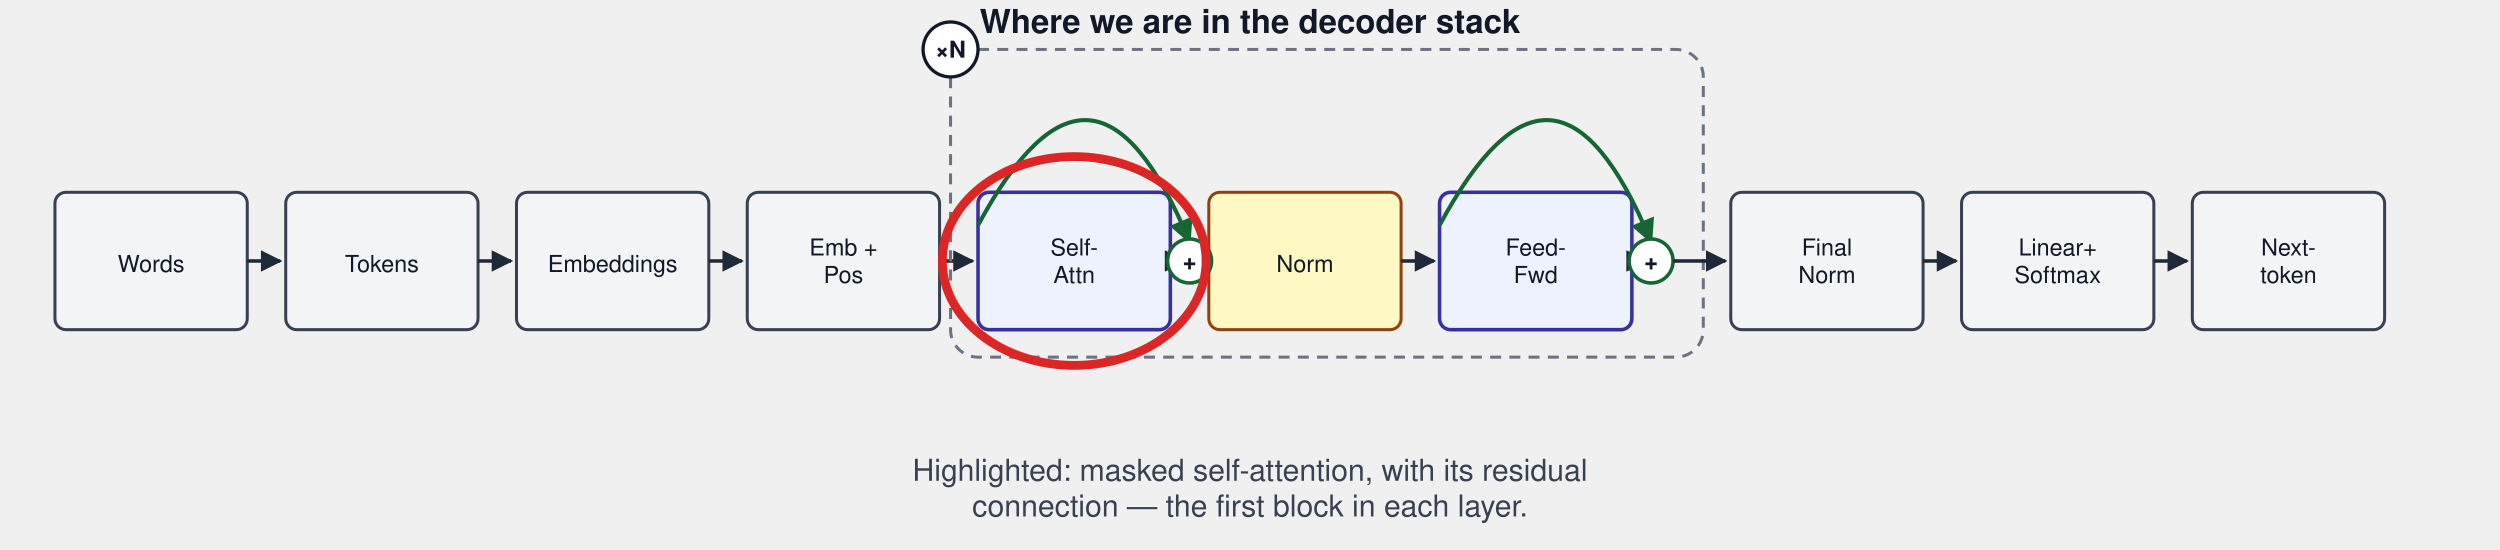
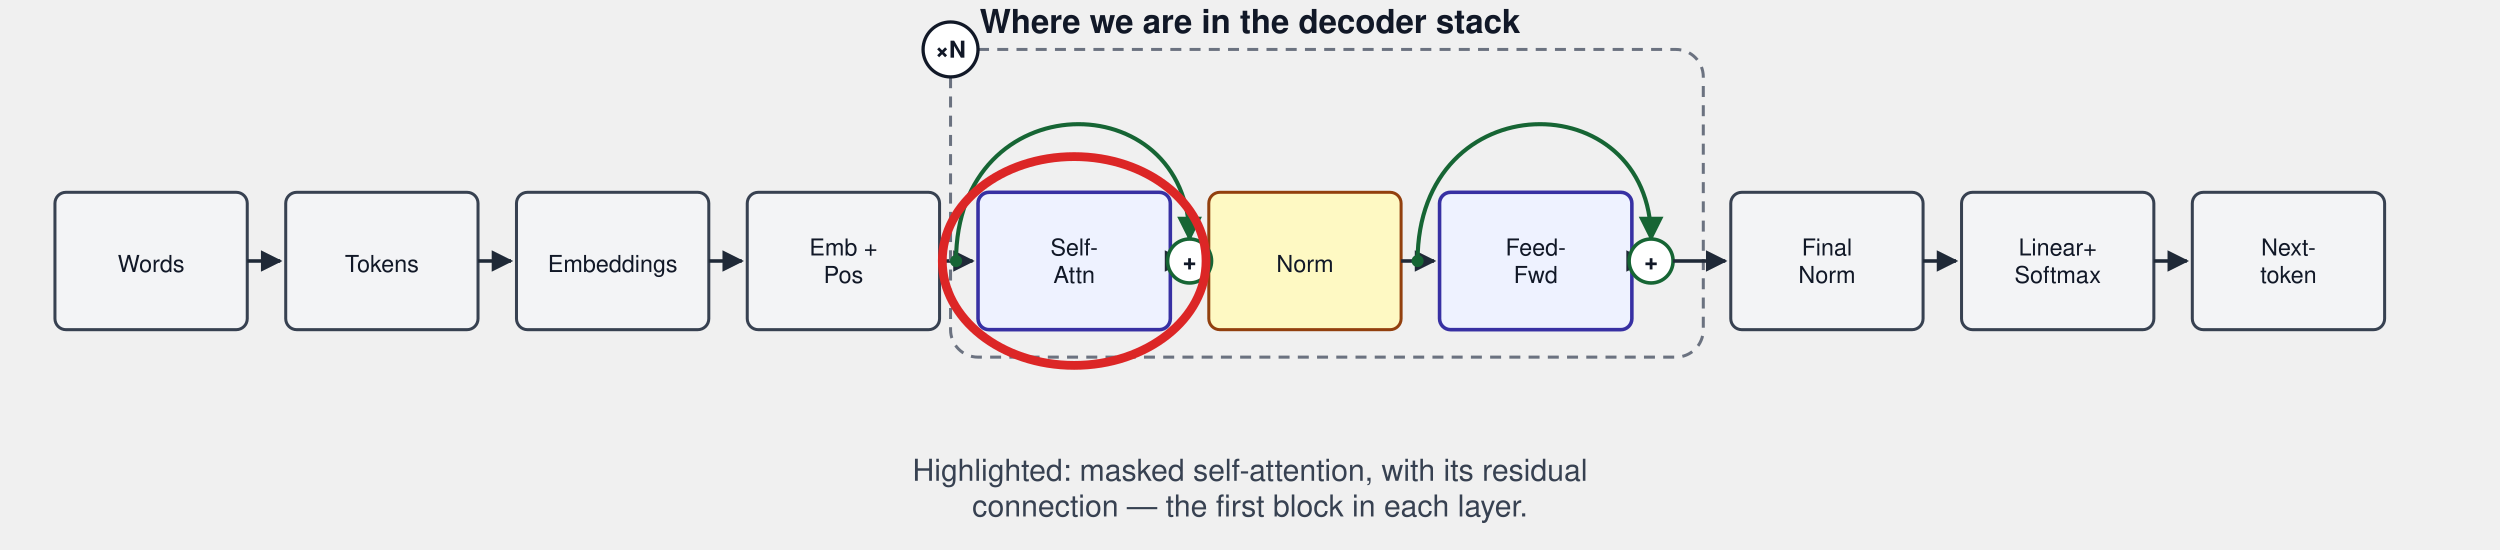
<svg xmlns="http://www.w3.org/2000/svg" viewBox="0 0 910 200" font-family="Helvetica, Arial, sans-serif">
  <defs>
    <marker id="ah-arrow2" viewBox="0 0 10 10" refX="9" refY="5" markerWidth="6" markerHeight="6" orient="auto-start-reverse">
      <path d="M 0 0 L 10 5 L 0 10 z" fill="#1f2937" />
    </marker>
    <marker id="ah-res2" viewBox="0 0 10 10" refX="9" refY="5" markerWidth="6" markerHeight="6" orient="auto-start-reverse">
      <path d="M 0 0 L 10 5 L 0 10 z" fill="#166534" />
    </marker>
  </defs>
  <style>
    .block { fill: #eef2ff; stroke: #3730a3; stroke-width: 1.3; }
    .addnorm { fill: #fef9c3; stroke: #92400e; stroke-width: 1.1; }
    .io { fill: #f3f4f6; stroke: #374151; stroke-width: 1.1; }
    .lbl-t { font-size: 12px; fill: #111827; text-anchor: middle; }
    .lbl-sm { font-size: 8.5px; fill: #111827; text-anchor: middle; }
    .cap { font-size: 11px; fill: #374151; text-anchor: middle; }
    .arr { stroke: #1f2937; stroke-width: 1.3; fill: none; marker-end: url(#ah-arrow2); }
    .res-arr { stroke: #166534; stroke-width: 1.5; fill: none; marker-end: url(#ah-res2); }
    .sum { fill: #ffffff; stroke: #166534; stroke-width: 1.3; }
    .hl { fill: none; stroke: #dc2626; stroke-width: 3.2; }
  </style>
  <text x="455" y="12" class="lbl-t" font-weight="600">Where we are in the decoder stack</text>
  <rect x="20" y="70" width="70" height="50" rx="4" class="io" />
  <text x="55" y="99" class="lbl-sm">Words</text>
  <rect x="104" y="70" width="70" height="50" rx="4" class="io" />
  <text x="139" y="99" class="lbl-sm">Tokens</text>
  <rect x="188" y="70" width="70" height="50" rx="4" class="io" />
  <text x="223" y="99" class="lbl-sm">Embeddings</text>
  <rect x="272" y="70" width="70" height="50" rx="4" class="io" />
  <text x="307" y="93" class="lbl-sm">Emb +</text>
  <text x="307" y="103" class="lbl-sm">Pos</text>
  <rect x="356" y="70" width="70" height="50" rx="4" class="block" />
  <text x="391" y="93" class="lbl-sm">Self-</text>
  <text x="391" y="103" class="lbl-sm">Attn</text>
  <rect x="440" y="70" width="70" height="50" rx="4" class="addnorm" />
  <text x="475" y="99" class="lbl-sm">Norm</text>
  <rect x="524" y="70" width="70" height="50" rx="4" class="block" />
  <text x="559" y="93" class="lbl-sm">Feed-</text>
  <text x="559" y="103" class="lbl-sm">Fwd</text>
  <rect x="630" y="70" width="70" height="50" rx="4" class="io" />
  <text x="665" y="93" class="lbl-sm">Final</text>
  <text x="665" y="103" class="lbl-sm">Norm</text>
  <rect x="714" y="70" width="70" height="50" rx="4" class="io" />
  <text x="749" y="93" class="lbl-sm">Linear+</text>
  <text x="749" y="103" class="lbl-sm">Softmax</text>
  <rect x="798" y="70" width="70" height="50" rx="4" class="io" />
  <text x="833" y="93" class="lbl-sm">Next-</text>
  <text x="833" y="103" class="lbl-sm">token</text>
  <line x1="90" y1="95" x2="102" y2="95" class="arr" />
  <line x1="174" y1="95" x2="186" y2="95" class="arr" />
  <line x1="258" y1="95" x2="270" y2="95" class="arr" />
  <line x1="342" y1="95" x2="354" y2="95" class="arr" />
  <line x1="510" y1="95" x2="522" y2="95" class="arr" />
  <rect x="346" y="18" width="274" height="112" rx="10" fill="none" stroke="#6b7280" stroke-width="1.1" stroke-dasharray="4 3" />
  <circle cx="346" cy="18" r="10" fill="#ffffff" stroke="#111827" stroke-width="1.2" />
  <text x="346" y="21" class="lbl-sm" font-weight="600">×N</text>
-   <path d="M 356 82 C 384 30, 409 30, 433 88" class="res-arr" />
+   <circle cx="348" cy="95" r="2.2" fill="#166534" />
+   <path d="M 348 95 C 348 30, 433 30, 433 87" class="res-arr" />
  <line x1="426" y1="95" x2="431" y2="95" class="arr" />
  <circle cx="433" cy="95" r="8" class="sum" />
  <text x="433" y="98" class="lbl-sm" fill="#166534" font-weight="600">+</text>
-   <path d="M 524 82 C 552 30, 577 30, 601 88" class="res-arr" />
+   <circle cx="516" cy="95" r="2.2" fill="#166534" />
+   <path d="M 516 95 C 516 30, 601 30, 601 87" class="res-arr" />
  <line x1="594" y1="95" x2="599" y2="95" class="arr" />
  <circle cx="601" cy="95" r="8" class="sum" />
  <text x="601" y="98" class="lbl-sm" fill="#166534" font-weight="600">+</text>
  <line x1="609" y1="95" x2="628" y2="95" class="arr" />
  <line x1="700" y1="95" x2="712" y2="95" class="arr" />
  <line x1="784" y1="95" x2="796" y2="95" class="arr" />
  <ellipse cx="391" cy="95" rx="48" ry="38" class="hl" />
  <text x="455" y="175" class="cap">Highlighted: masked self-attention, with its residual</text>
  <text x="455" y="188" class="cap">connection — the first block in each layer.</text>
</svg>
